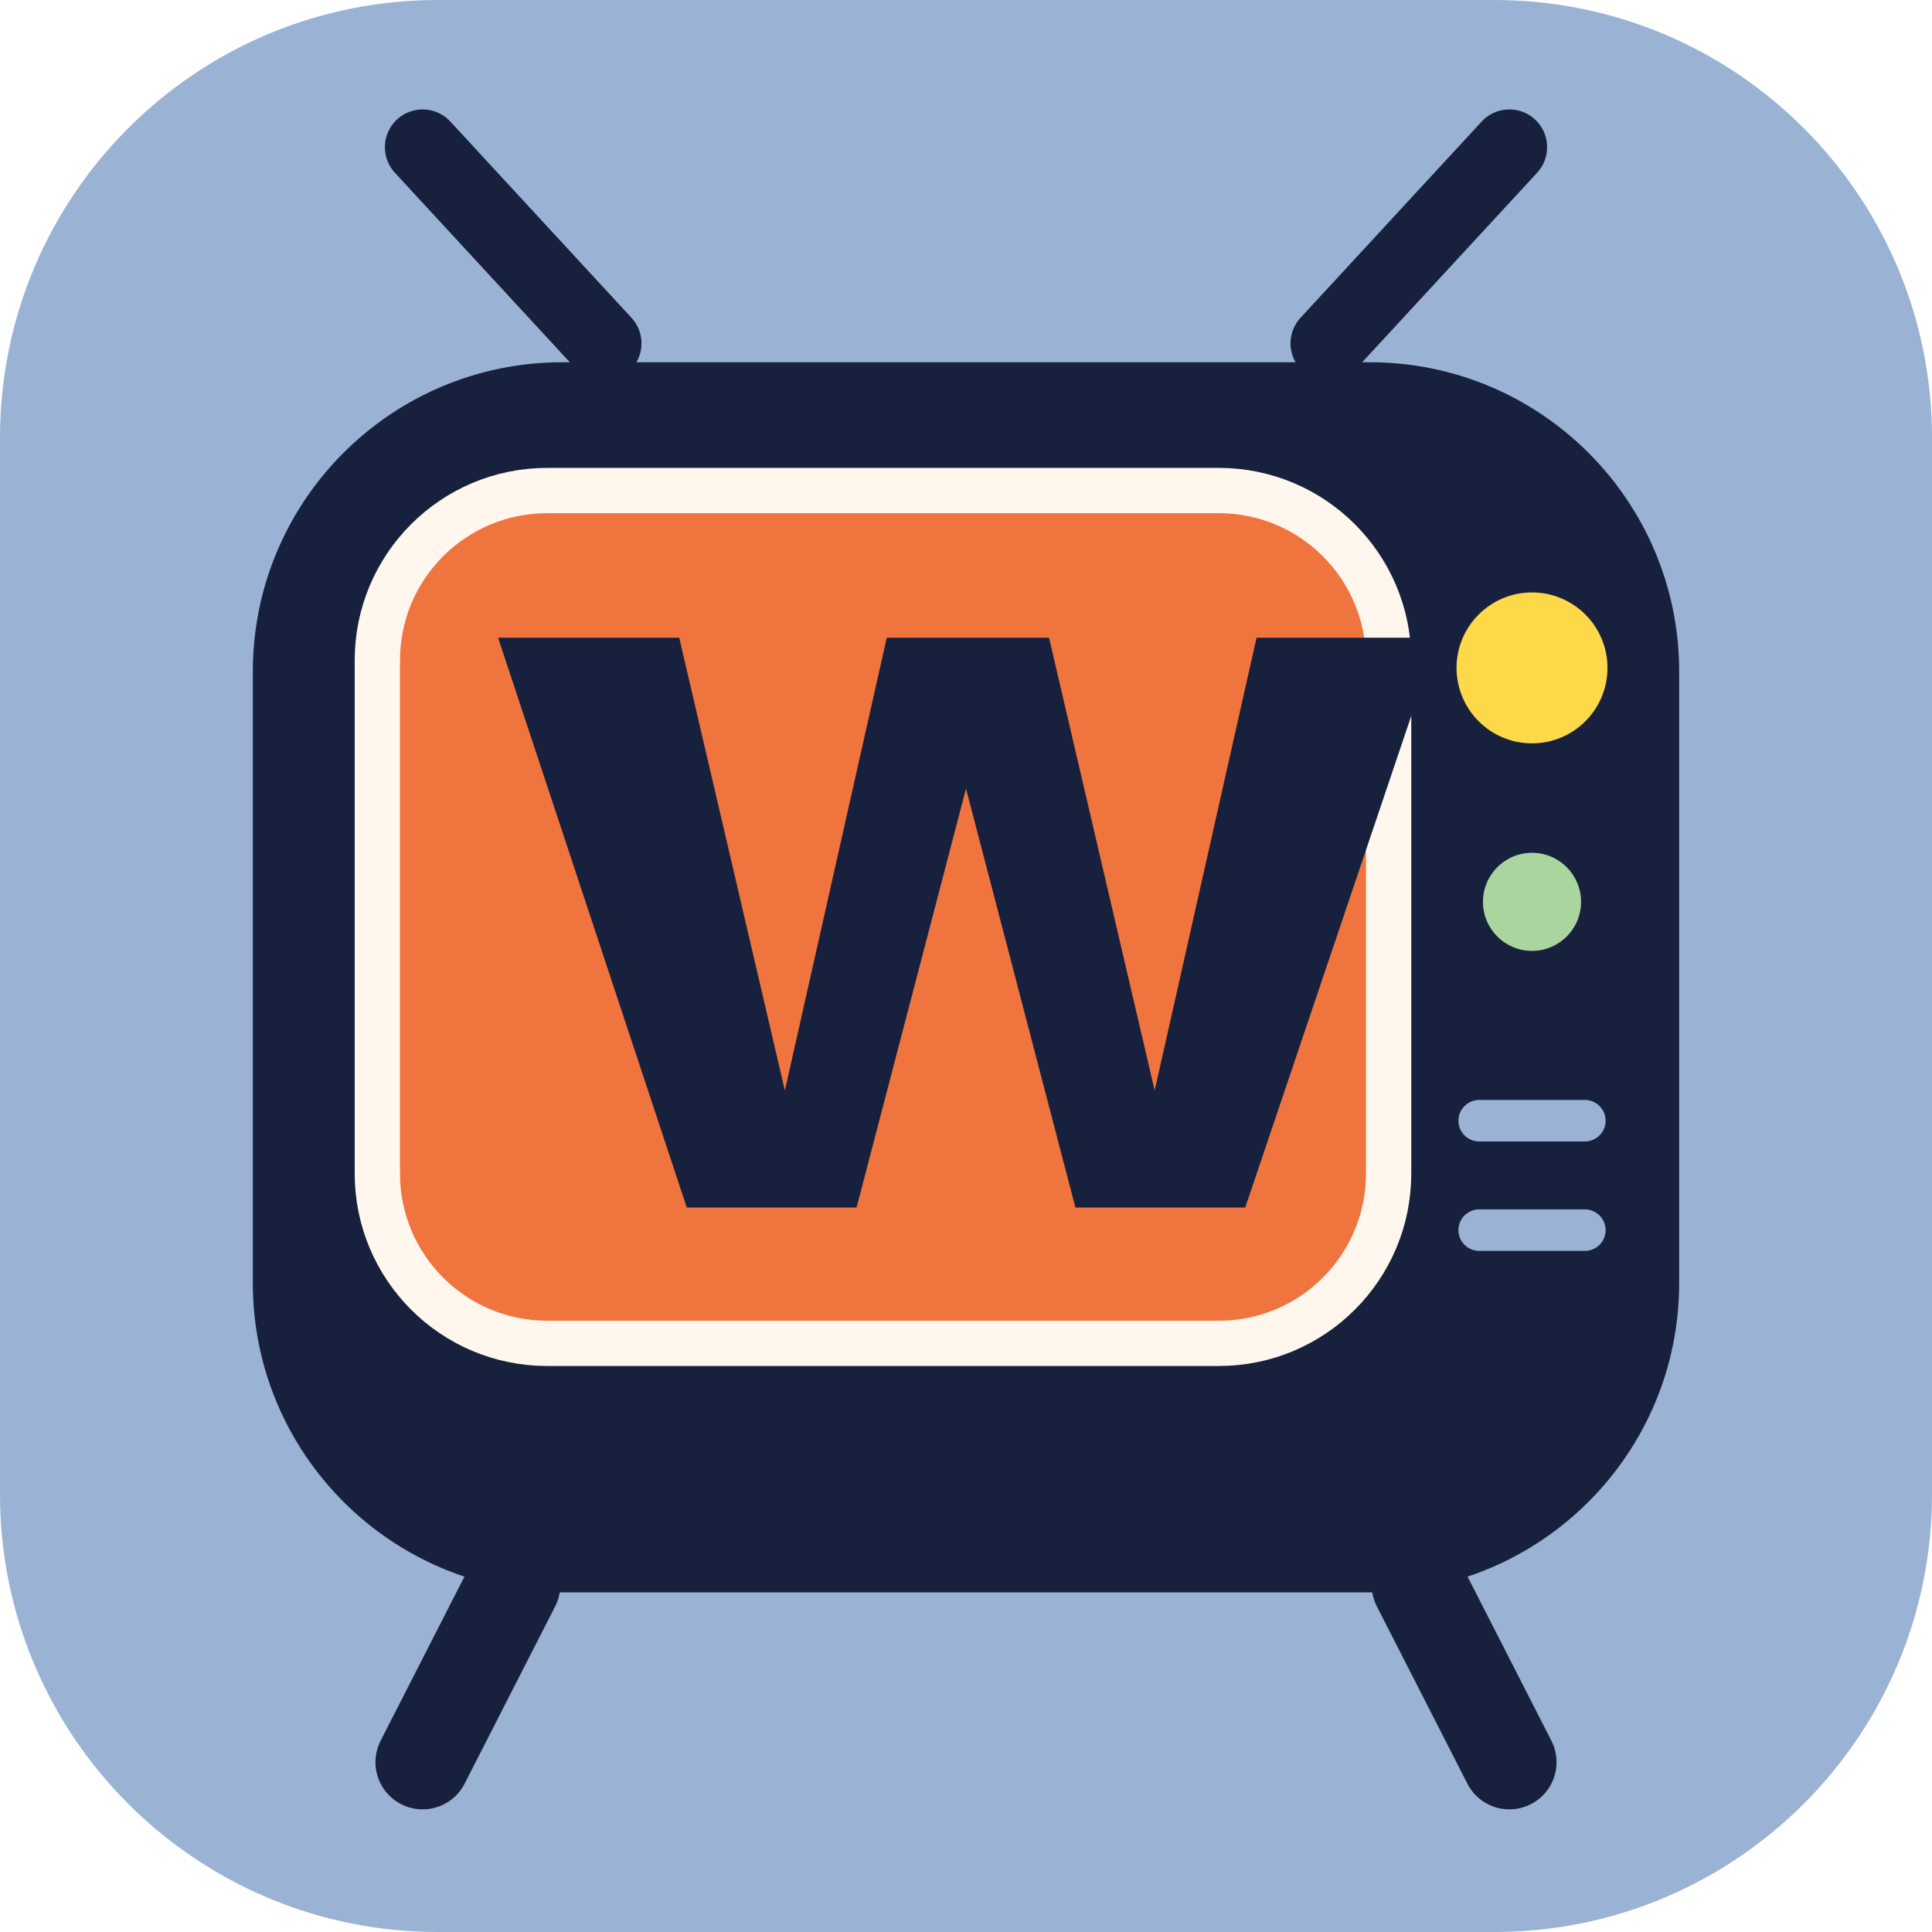
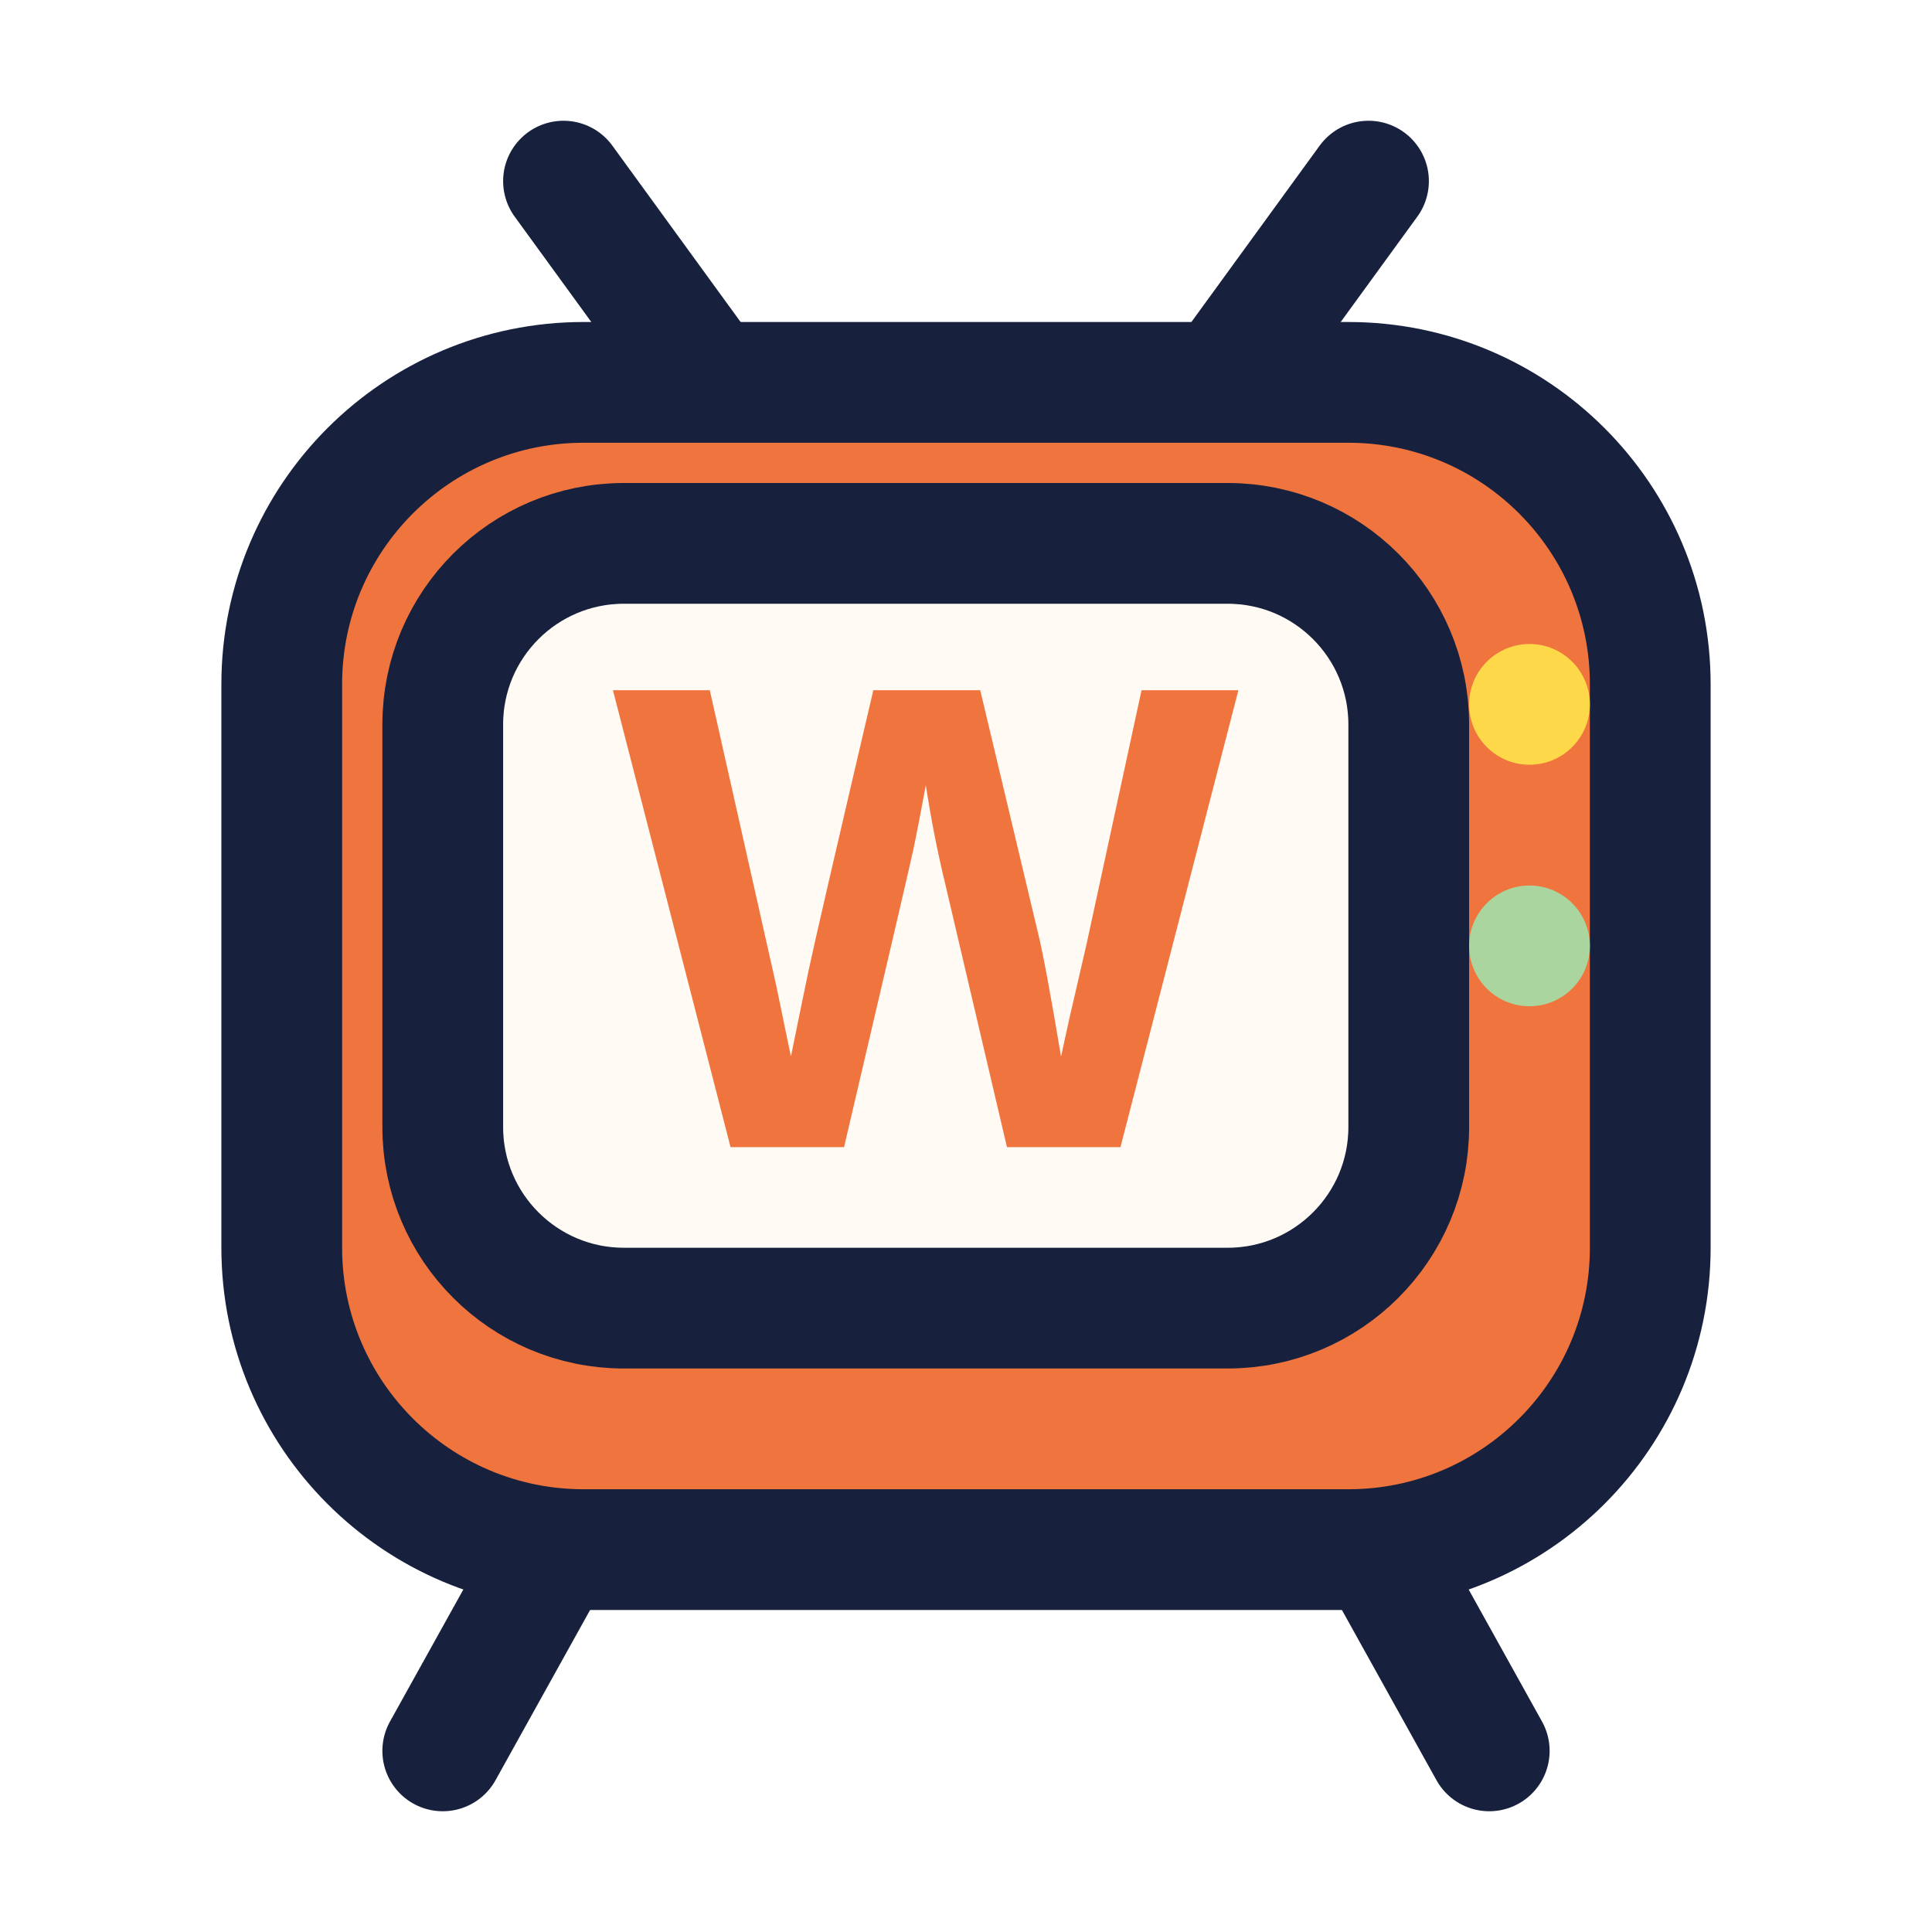
- <svg xmlns="http://www.w3.org/2000/svg" viewBox="0 0 512 512">
-   <rect width="512" height="512" rx="116" fill="#9AB2D4" />
-   <path d="M160 91l-48-52M352 91l48-52" stroke="#17213d" stroke-width="20" stroke-linecap="round" />
-   <rect x="67" y="96" width="378" height="326" rx="82" fill="#17213d" />
-   <rect x="100" y="130" width="268" height="226" rx="45" fill="#F0743E" stroke="#FFF7ED" stroke-width="12" />
-   <path d="M132 169h48l28 120 27-120h43l28 120 27-120h48l-51 151h-45l-29-111-29 111h-45z" fill="#17213d" />
-   <circle cx="406" cy="177" r="20" fill="#FDD848" />
-   <circle cx="406" cy="239" r="13" fill="#AAD59E" />
-   <path d="M392 297h28M392 326h28" stroke="#9AB2D4" stroke-width="11" stroke-linecap="round" />
-   <path d="M136 420l-24 47M376 420l24 47" stroke="#17213d" stroke-width="25" stroke-linecap="round" />
+ <svg xmlns="http://www.w3.org/2000/svg" viewBox="0 0 96 96">
+   <g stroke="#17213d" stroke-width="6" stroke-linecap="round" stroke-linejoin="round">
+     <path d="M28 9l8 11M68 9L60 20" fill="none" />
+     <rect x="14" y="19" width="68" height="58" rx="15" fill="#F0743E" />
+     <rect x="22" y="27" width="48" height="38" rx="9" fill="#fffaf3" />
+     <circle cx="76" cy="35" r="3" fill="#FDD848" stroke="none" />
+     <circle cx="76" cy="47" r="3" fill="#AAD59E" stroke="none" />
+     <path d="M27 78l-5 9M69 78l5 9" fill="none" />
+   </g>
+   <text x="46" y="57" text-anchor="middle" font-family="Arial Black,Arial,sans-serif" font-size="33" font-weight="900" fill="#F0743E">W</text>
</svg>
